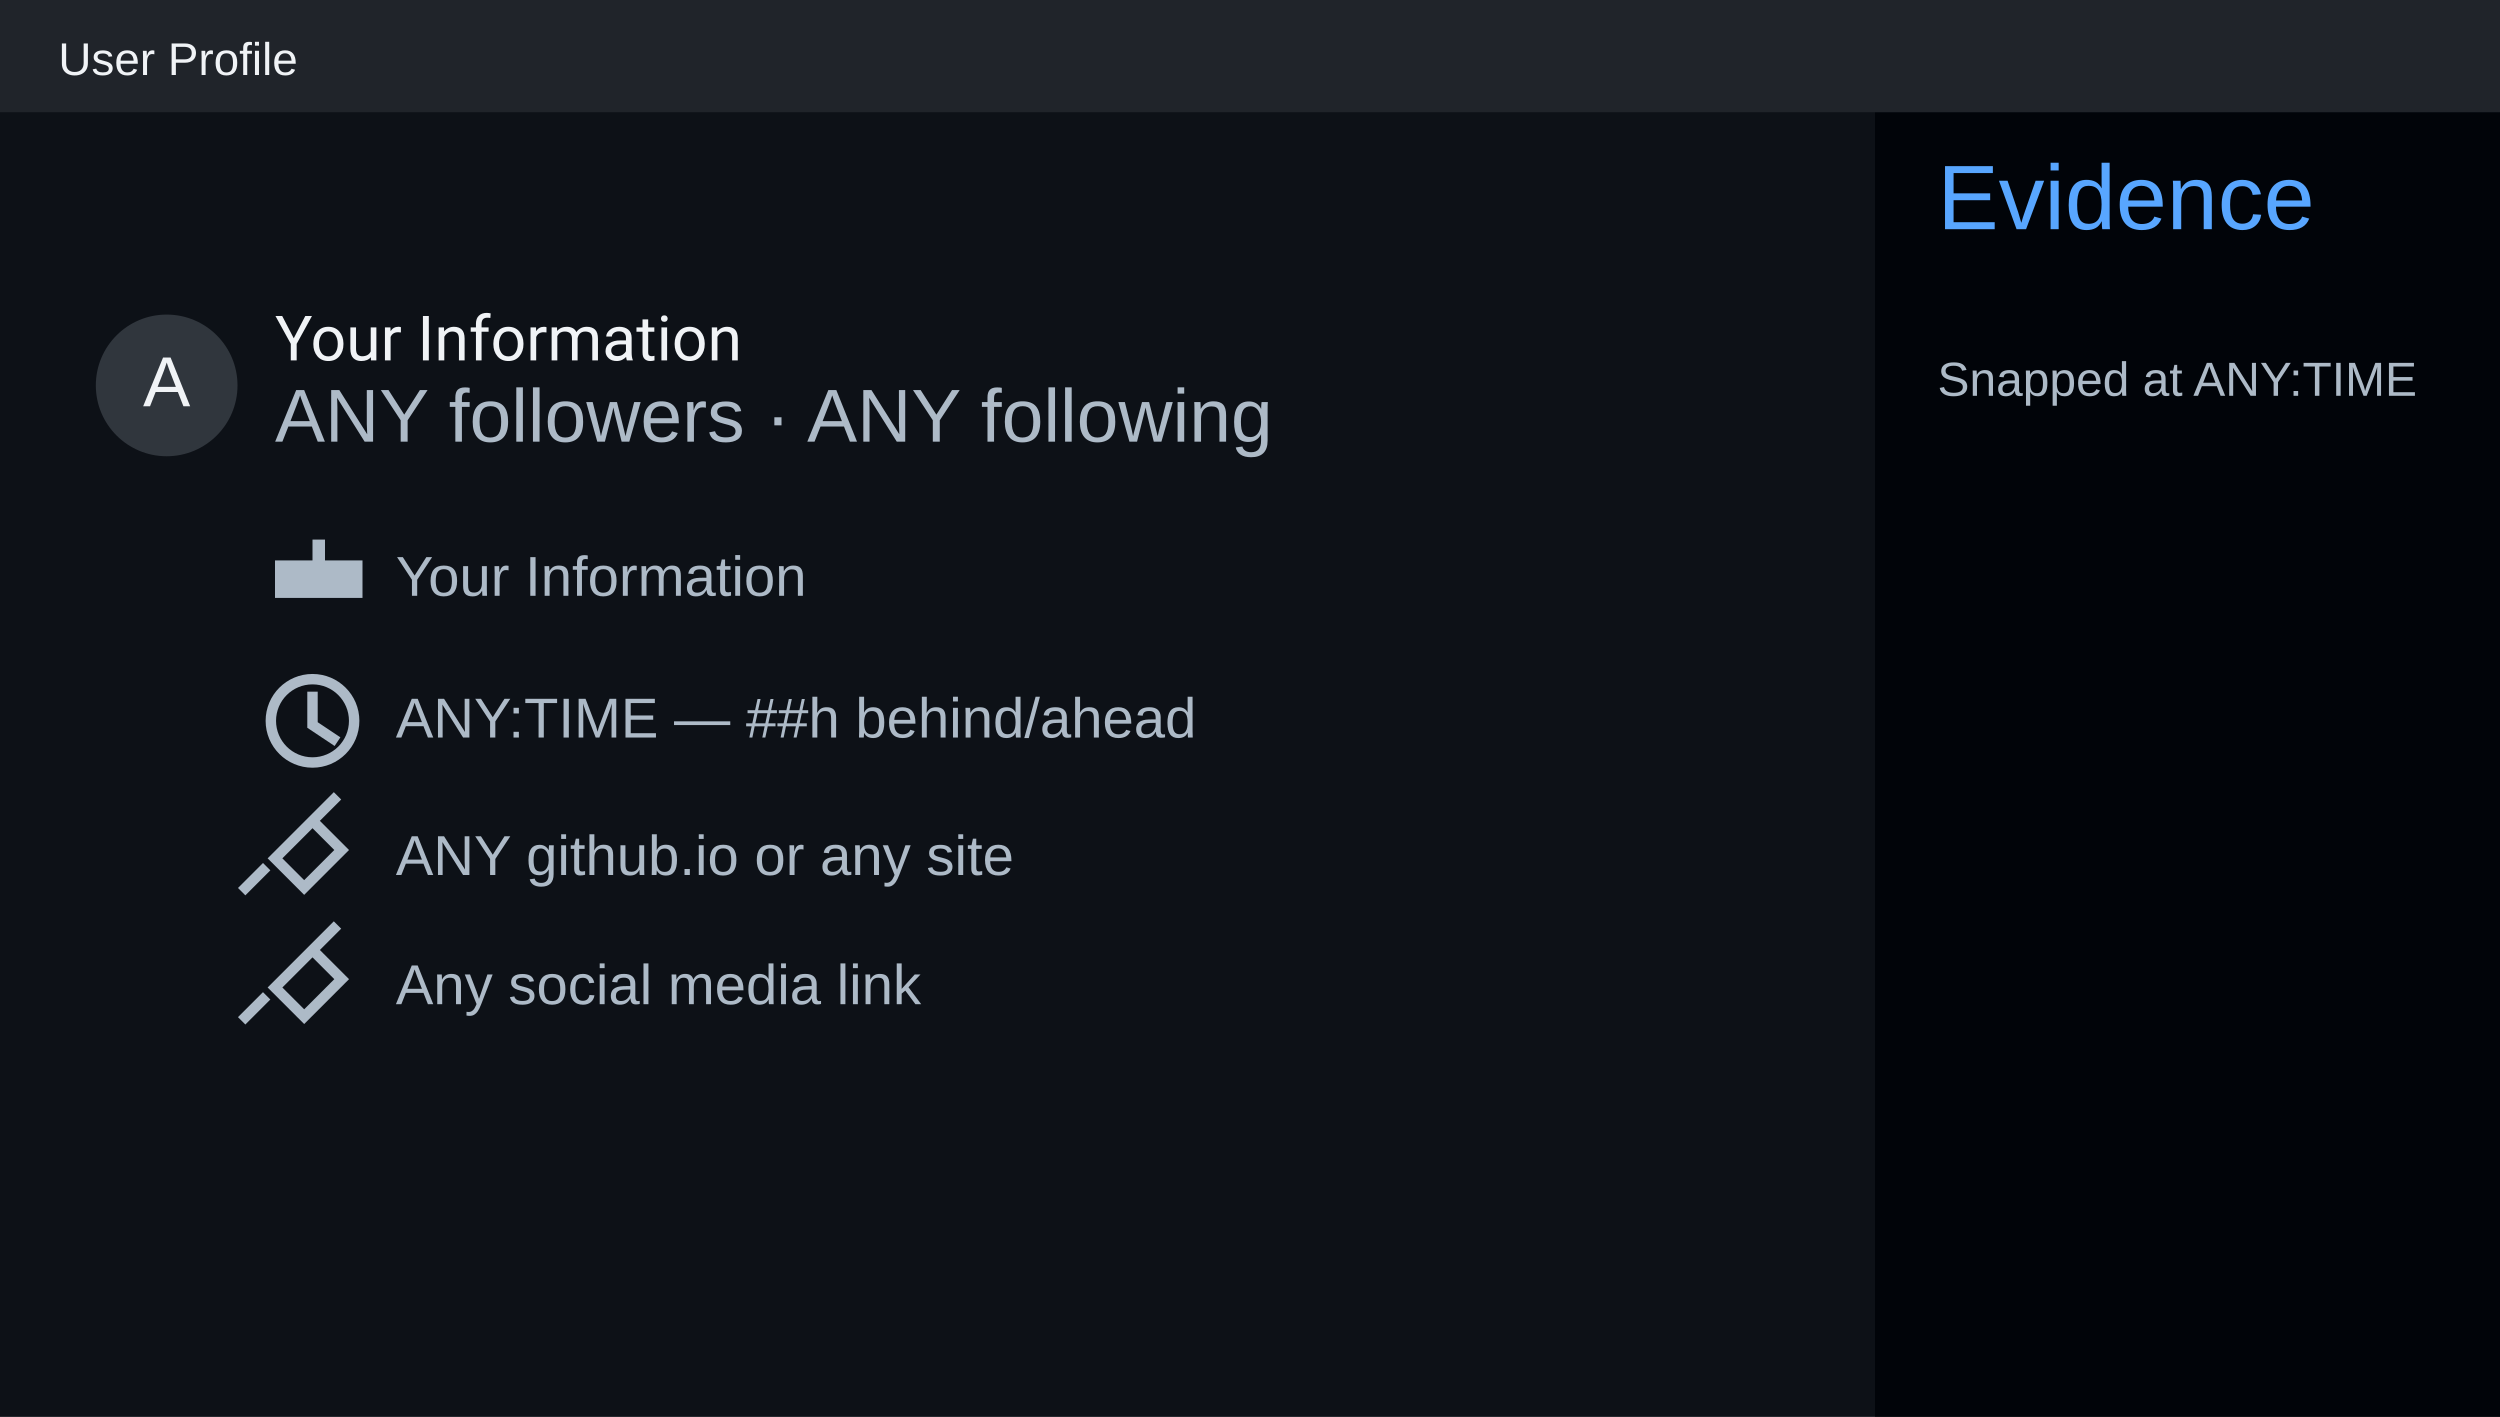
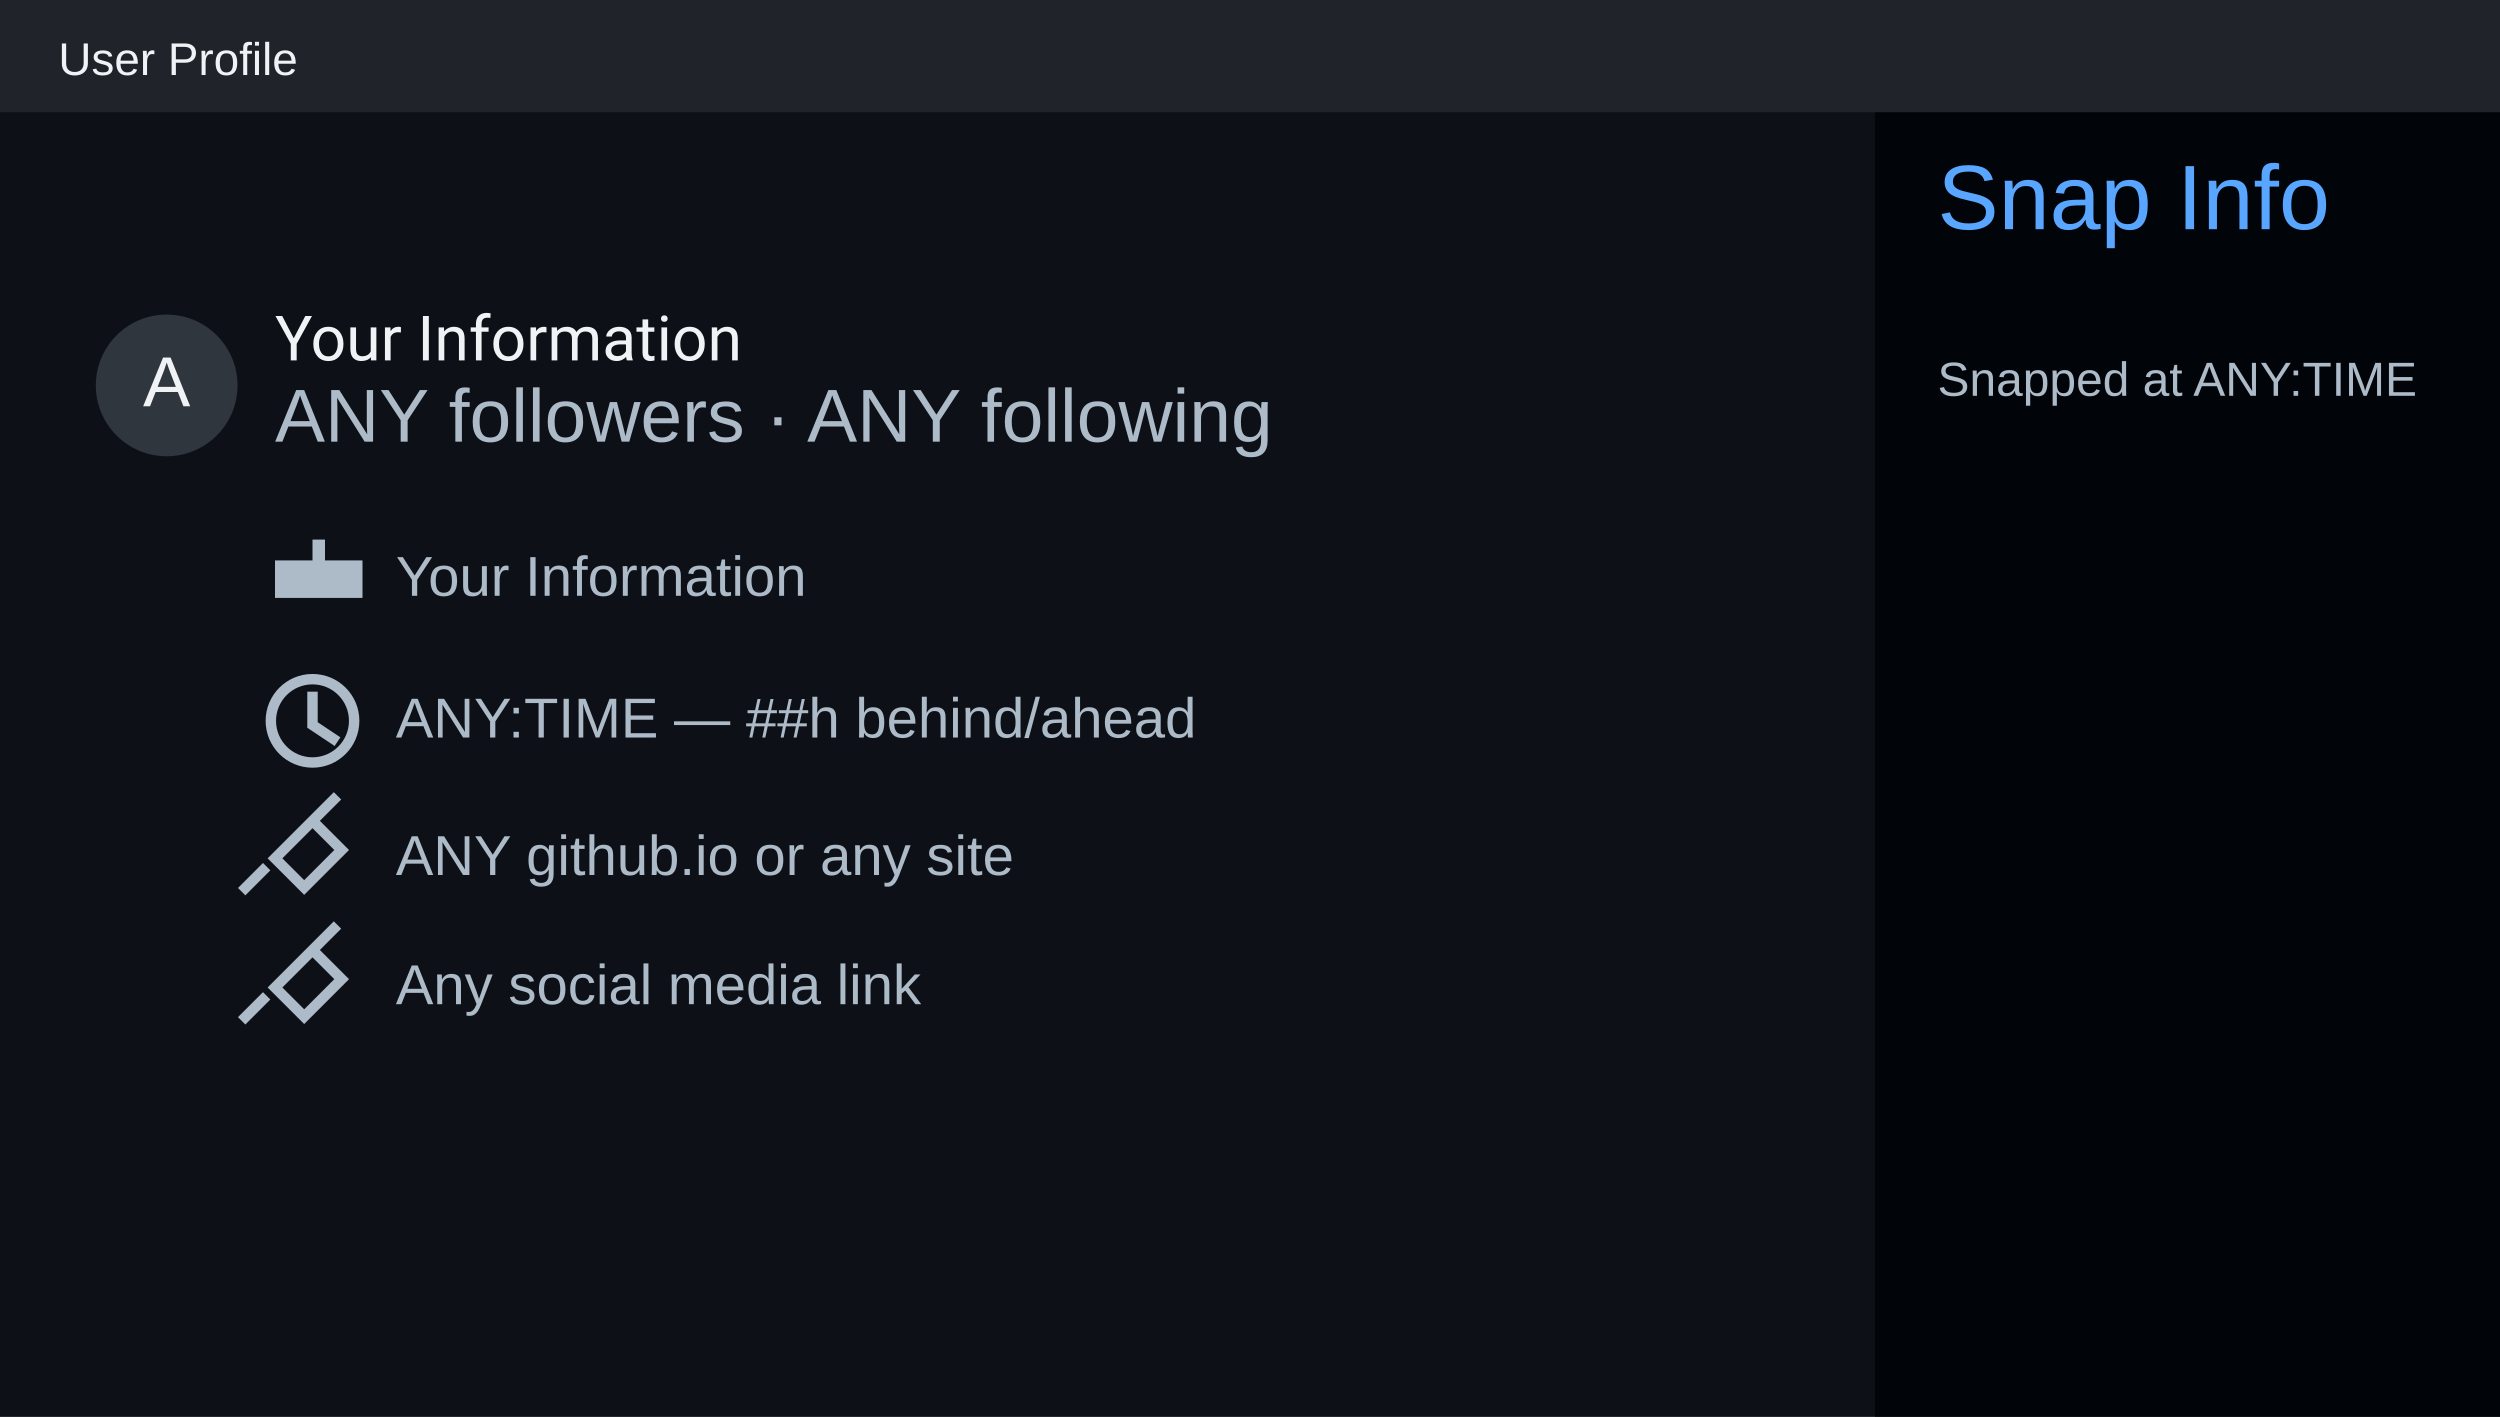
<svg xmlns="http://www.w3.org/2000/svg" width="1200" height="680" viewBox="0 0 1200 680">
  <rect width="1200" height="680" fill="#080c12" />
  <rect x="0" y="0" width="1200" height="54" fill="#20242a" />
  <text x="28" y="36" fill="#f0f3f6" font-family="Arial, sans-serif" font-size="22">User Profile</text>
  <rect x="0" y="54" width="1200" height="626" fill="#0d1117" />
  <circle cx="80" cy="185" r="34" fill="#30363d" />
  <text x="80" y="195" text-anchor="middle" fill="#f0f3f6" font-family="Arial, sans-serif" font-size="34">A</text>
  <text x="132" y="173" fill="#f0f3f6" font-family="Roboto, sans-serif" font-size="30">Your Information</text>
  <g fill="#adbac7" font-family="Arial, sans-serif">
    <text x="132" y="212" font-size="36">ANY followers · ANY following</text>
    <path d="M132 269 h18 v-10 h6 v10 h18 v18 h-42 z" fill="#adbac7" />
    <text x="190" y="286" font-size="27">Your Information</text>
    <circle cx="150" cy="346" r="20" fill="none" stroke="#adbac7" stroke-width="5" />
    <path d="M150 332 v16 l12 8" fill="none" stroke="#adbac7" stroke-width="5" />
    <text x="190" y="354" font-size="27">ANY:TIME — ##h behind/ahead</text>
    <path d="M132 412 l18 -18 l14 14 l-18 18 z M150 394 l12 -12 M128 416 l-12 12" fill="none" stroke="#adbac7" stroke-width="5" />
    <text x="190" y="420" font-size="27">ANY github.io or any site</text>
    <path d="M132 474 l18 -18 l14 14 l-18 18 z M150 456 l12 -12 M128 478 l-12 12" fill="none" stroke="#adbac7" stroke-width="5" />
    <text x="190" y="482" font-size="27">Any social media link</text>
  </g>
  <rect x="900" y="54" width="300" height="626" fill="#010409" />
-   <text x="930" y="110" fill="#58a6ff" font-family="Arial, sans-serif" font-size="44">Evidence</text>
+   <text x="930" y="110" fill="#58a6ff" font-family="Arial, sans-serif" font-size="44">Snap Info</text>
  <text x="930" y="190" fill="#adbac7" font-family="Arial, sans-serif" font-size="23">Snapped at ANY:TIME</text>
</svg>
